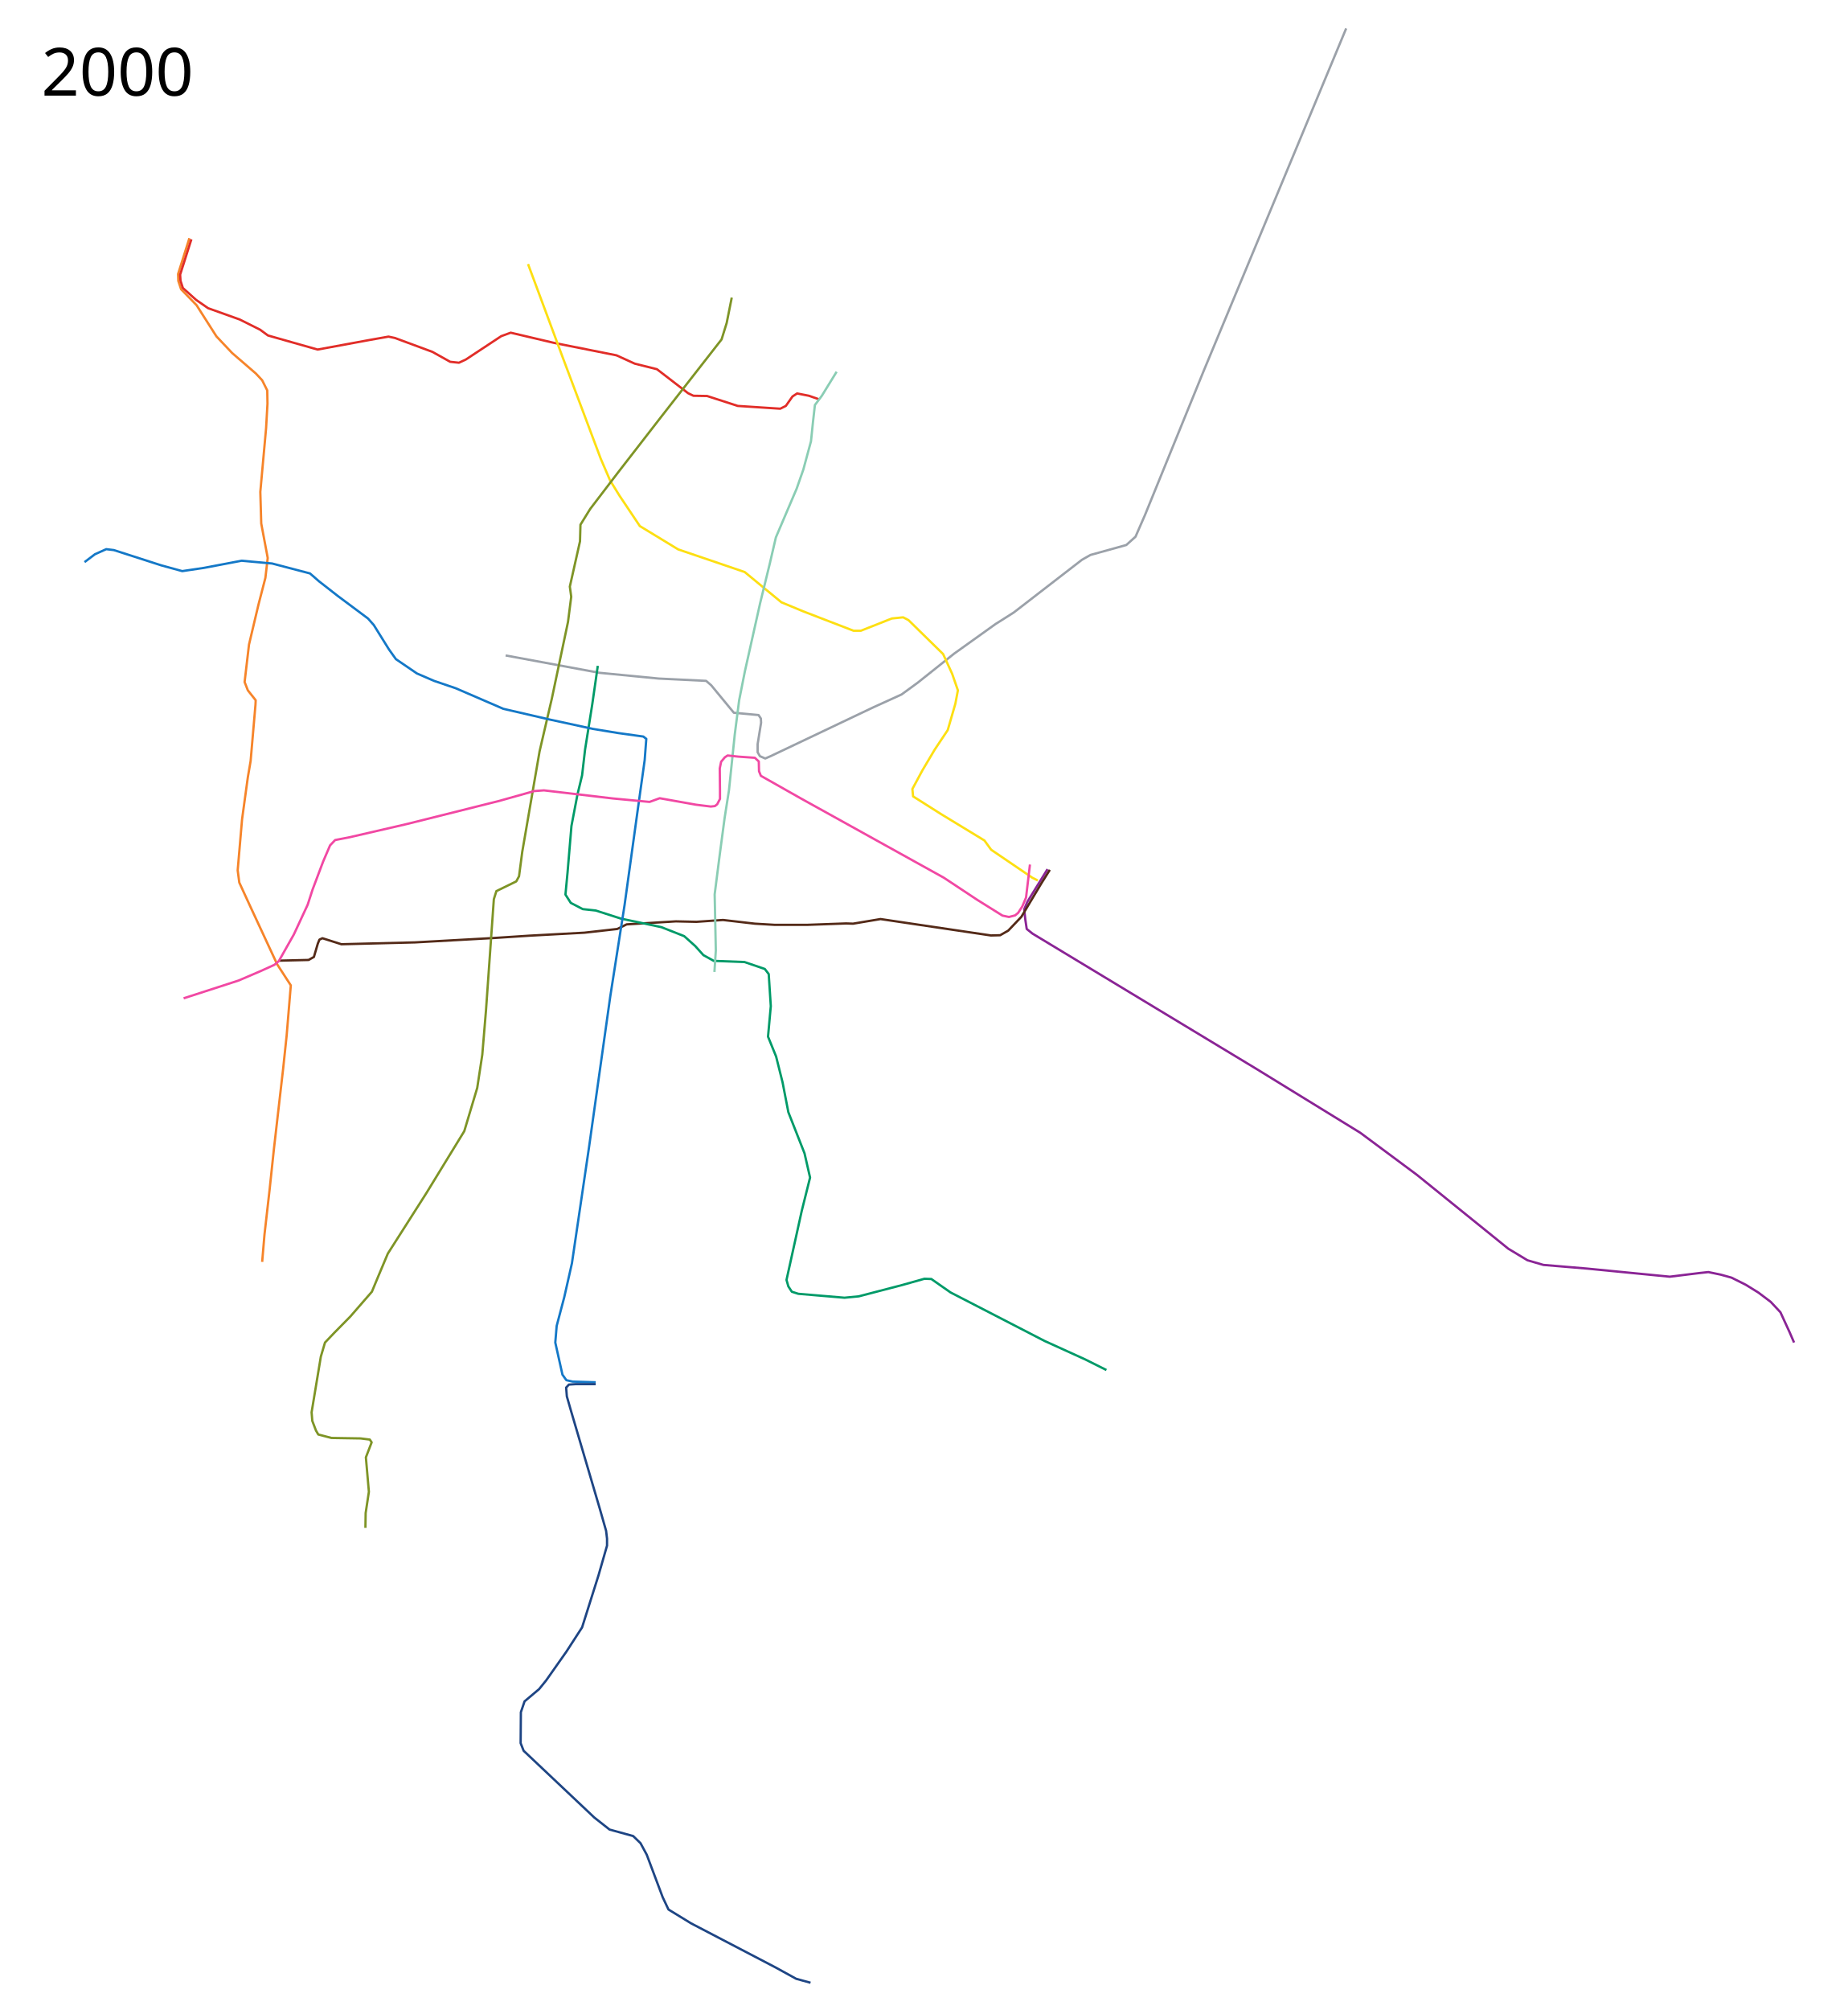
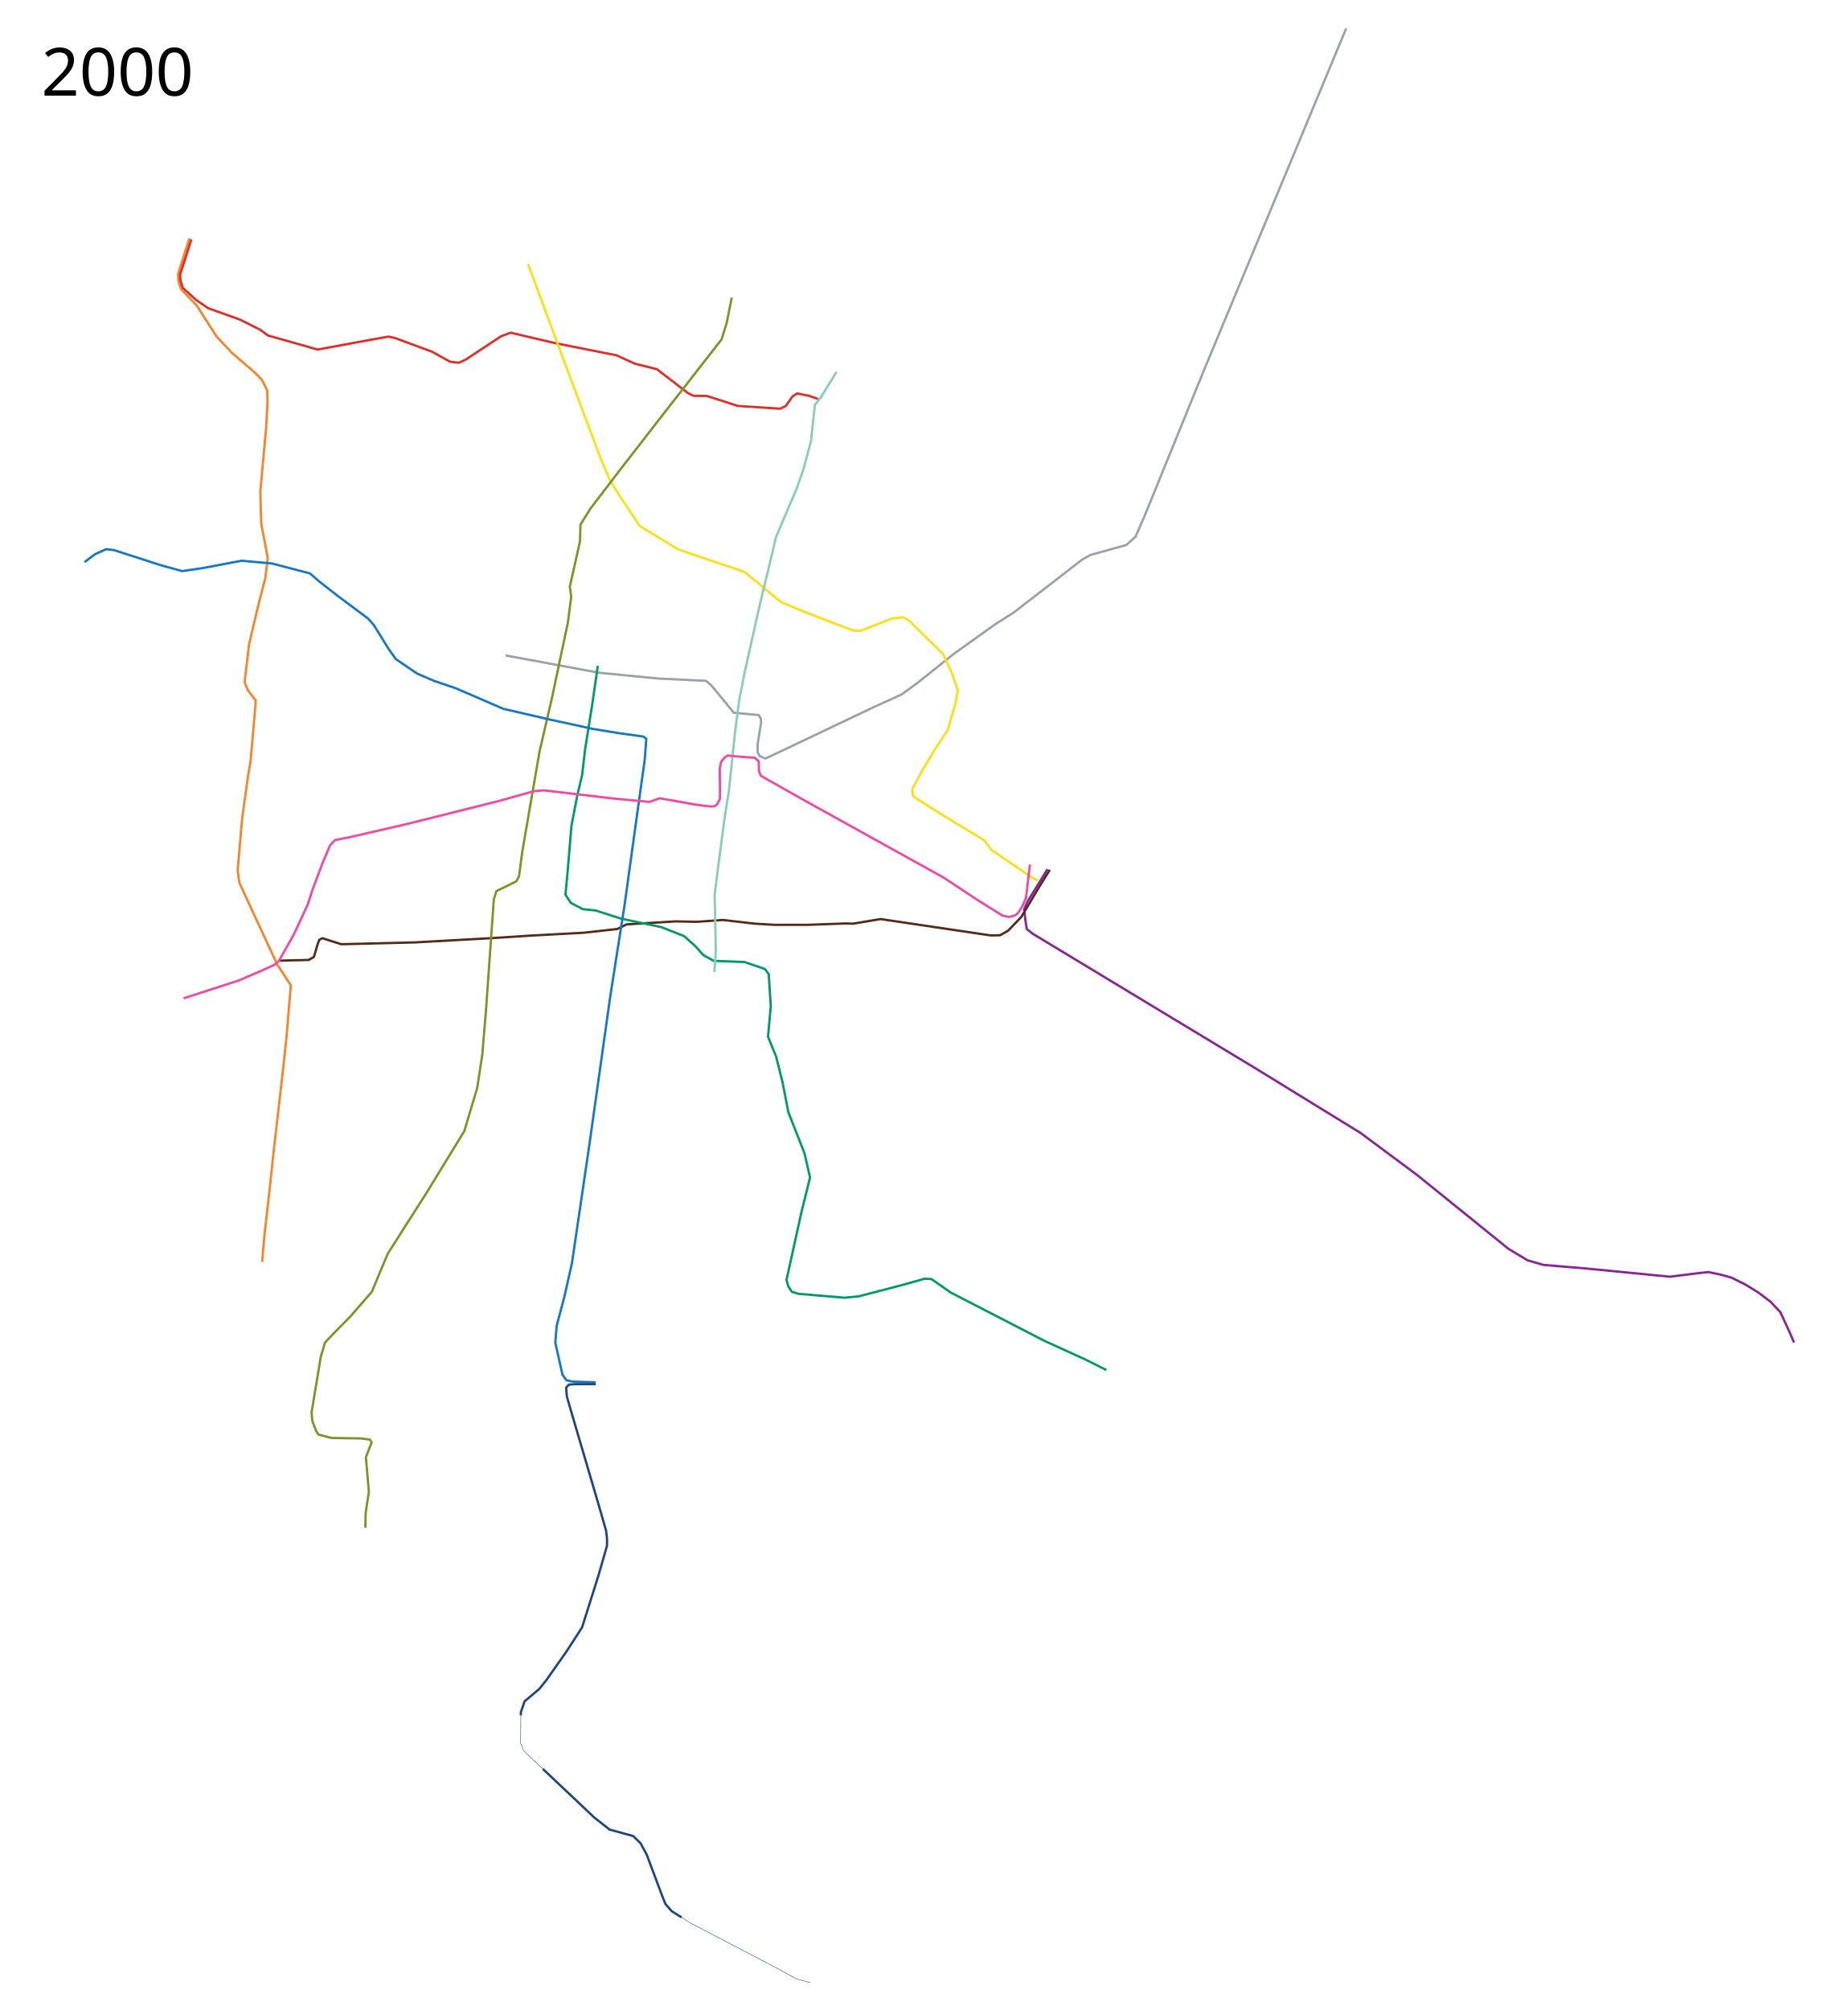
- <svg xmlns="http://www.w3.org/2000/svg" width="4000" height="4350">
+ <svg xmlns="http://www.w3.org/2000/svg" height="4350" width="4000">
  <path d="M2267.5 1881l-43.5 70.5-7 16.5 2.5 22.5 3 20 12.5 10 485 293 224.5 138 122.5 91 198 160 41.5 25 34.5 10 95 8 178.5 17.5 65-8 18.5-2 26.5 5.5 23.5 6.5 31 15.5 27.5 17 26.5 20 21 22.5 20 43.5 9.5 22" fill="none" stroke="#8a2495" stroke-width="5" stroke-linejoin="round" />
  <path d="M605 2079l63-1.5 11.5-6.5 8.5-29 3.5-8.5 6.5-3 41 13 159.5-4 170.5-9.5 76.5-5 119.5-6.5 71-8 20.5-10 106.5-6.5 44.5 1 57.5-4 69 8 42.5 2.5h71.5l83.5-3 15 .5 59.5-10 239 35.5 20-.5 17.5-10 28.5-30 43-72 18.5-29.5" fill="none" stroke="#542a18" stroke-width="5" stroke-linejoin="round" />
  <path d="M1094.5 1418.5L1297 1456l128.5 12.5 103 5 11 9.5 49 59.5 53.5 5 5 7.5.5 9-7.5 46.5v17.5l5 8.5 11.5 5 11.5-5 223-106 60.5-27.5 35-25.5 79-63 89.5-64 39.5-25 147.5-114 18.5-10.5 77.5-21.5 20-18 20.5-47L2605 804l309-742.5" fill="none" stroke="#9ba1a9" stroke-width="5" stroke-linejoin="round" />
  <path d="M1294 1441l-12 83.5-15.5 97.5-6.5 56-10 41.5-13 68-8.5 101-4.5 47.5 11.5 18 26 13.5 28 3 54.5 17.5 87.5 18.5 49.5 19.5 24 21.5 17.5 19.5 22.5 12.5 66.5 2.5 44 15 8.5 11 4.5 69.5-6 66 17.5 43 14 56 12.5 64.5 35 89 12 52.5-18 72-33 149.5 4 14 7.5 11.5 14 4.5 100 8.5 31-3 94-24.5 48-13.5 15 .5 41.5 29 203.5 105 88 40 46 23" fill="none" stroke="#009a68" stroke-width="5" stroke-linejoin="round" />
  <path d="M410 515.5L385.5 593l.5 15 6 18 33.5 34.5 43 67.5 34 36 51.5 44.5 13.5 14.5 11 22 .5 28.5-3 53-12.5 138 2 68.5 14 74.5-5 43-15 58L539 1395l-9.5 81 7 18 17 21.5-.5 10-10.5 121.5-6 35-12.5 91-9.5 110.5 3.5 26.5 22.5 49 59.5 128 29.5 45.5-9 108.5-7.5 71-20 174-9.5 89.5-11 96.5-5 59" fill="none" stroke="#f6842a" stroke-width="5" stroke-linejoin="round" />
  <path d="M414.293 517.793l-24.364 76.581.803 13.212 5.111 15.732L424.5 649l26 18 68.5 24.5 44 22 17 12.5 107.5 30.5 114-21 39.5-7 14 3 81 30 38.5 21.5 19 2 15-7 76.5-50.5 20.5-7.5 93.5 22 135.5 27 39.5 18 48 12 67.5 52 11.5 5.5 29.5.5 66.5 21.5 92 6 12-6 14.5-20.5 10-6.5 25.5 5 21.5 7.5" fill="none" stroke="#e12d28" stroke-width="5" stroke-linejoin="round" />
  <path d="M1143 571.5l17.5 47 57 153.5 83 221 20 46.5 20 32.5 44.5 66.5 83 50.5 144 49 79.5 65.5 47 19.5 109 42h16l67-26.5 24.5-2.5 11.5 6 75 73.5 19.5 42.5 12.5 36-5.5 29-16.5 57-28 42-27 45.5-21.5 40 1.5 16 60 38 94.5 57.5 14.5 20 89 60.5 12 6" fill="none" stroke="#fddf12" stroke-width="5" stroke-linejoin="round" />
  <path d="M1811 804.5l-32 52-15 20-4 35-4.5 43.5-16.5 61-14.5 41.5-45 105.5-13 56-21 86-33 147.5-12.5 63-9.5 74L1578 1710l-9.5 60.5-10.5 79-11 86 2.5 121.5-3 46.5" fill="none" stroke="#8acdb4" stroke-width="5" stroke-linejoin="round" />
  <path d="M1584 644l-11 55-11 35.5L1430.5 903l-91.5 118-61.5 80.5-21 34-1 36-22 98 3 22-7 54.5-35 166-26.5 114-37.5 217.5-7 53-6 11-43 21-5.5 17.5-17 240.5-8 96-11 72-28 93.5-82 134-83.5 131-21 50-13.5 32.5-46.5 53.5-34.5 35-20.5 21.5-9 30.5-20 120.5 1.5 18.5 8 21 5 8.5 28.5 7.5 63 1 20 2.5 4 6L792 3154l6.5 74.5-7 46-.5 32" fill="none" stroke="#7e9426" stroke-width="5" stroke-linejoin="round" />
  <path d="M183 1216.5l22.5-17 24.5-11 16.5 2 102.5 33 45.5 12.5 47-7 81.5-15.5 66 6 82 21.5 19.5 17 41 32 65 48.5 12.5 14 33 53 15 21 45.5 31 37 16 47 16 103 44.5 99.5 23 94.5 20.5 55 9 54 7.5 6.5 5-3.5 46-16 114.5-27.5 199-31 198-46 326.5-37 251-16.5 73-16.5 62.5-3 36 15.5 69.5 8.5 12 13.5 3 50 1.5" fill="none" stroke="#1478c7" stroke-width="5" stroke-linejoin="round" />
-   <path d="M1289.5 2995.5h-43l-15 1-6 6.5 1.5 19 9.5 33 61.5 209 14 49 2 17v15l-18.5 64.5L1260 3522l-34 52.5-44 62.5-15 18.5-31.5 26.5-8 23.5-.5 67 6.5 16.5 153 144.5 33 26 51 14 16 15.5 13.5 25 34.5 92 12.5 26.5 49 30 183 95.5 44.5 24.5 31 8.5" fill="none" stroke="#1e4584" stroke-width="5" stroke-linejoin="round" />
  <path d="M397.5 2160.5l119-38.5 49-21 28.5-13 9.5-8 32.5-57.5 30-64.5 10.5-32.5 23-61 15-35 11-11.5 31-6 123.5-28.5 200-50 76.5-21.5 21-1.5 149 17.5 79.5 7.5 22-8 78.5 14 32 4 9-1 5-4 6-11.5v-18l-.5-48 3-14.5 8-9.5 6-4 23.5 2.5 35.5 2.5 8.5 8 .5 21 4 10 84 47.5 312 173 72.5 48 54.5 34 14 3 13.5-3.5 6.5-5.5 9-14 8-19 8.5-71.5" fill="none" stroke="#f148a3" stroke-width="5" stroke-linejoin="round" />
-   <text x="89.453" y="4247.961" style="line-height:125%;-inkscape-font-specification:Sans" font-size="144px" font-weight="400" letter-spacing="0" word-spacing="0" font-family="Sans" />
-   <text x="89.453" y="206.961" style="line-height:125%;-inkscape-font-specification:Sans" font-size="144px" font-weight="400" letter-spacing="0" word-spacing="0" font-family="Sans">
-     <tspan x="89.453" y="206.961">2000</tspan>
+   <text style="line-height:125%;-inkscape-font-specification:Sans" y="4247.961" x="89.453" font-size="144px" font-weight="400" letter-spacing="0" word-spacing="0" font-family="Sans" />
+   <text style="line-height:125%;-inkscape-font-specification:Sans" y="206.961" x="89.453" font-size="144px" font-weight="400" letter-spacing="0" word-spacing="0" font-family="Sans">
+     <tspan y="206.961" x="89.453">2000</tspan>
  </text>
+   <path d="M1289.5 2995.5h-43l-15 1-6 6.5 1.5 19 9.5 33 61.5 209 14 49 2 17v15l-18.5 64.5L1260 3522l-34 52.5-44 62.5-15 18.5-31.5 26.5-8 23.5-.051 6.858" fill="none" stroke="#1e4584" stroke-width="5" stroke-linejoin="round" />
+   <path d="M1127.449 3712.358L1127 3772.5l6.5 16.5 41.492 39.186" fill="none" stroke="#1e4584" stroke-linejoin="round" />
+   <path d="M1174.991 3828.186L1286.5 3933.5l33 26 51 14 16 15.5 13.5 25 34.5 92 6.073 14.836 13.627 15.408 21.2 13.316" fill="none" stroke="#1e4584" stroke-width="5" stroke-linejoin="round" />
+   <path d="M1475.4 4149.56l20.6 12.94 183 95.5 44.5 24.5 31 8.5" fill="none" stroke="#1e4584" stroke-linejoin="round" />
</svg>
